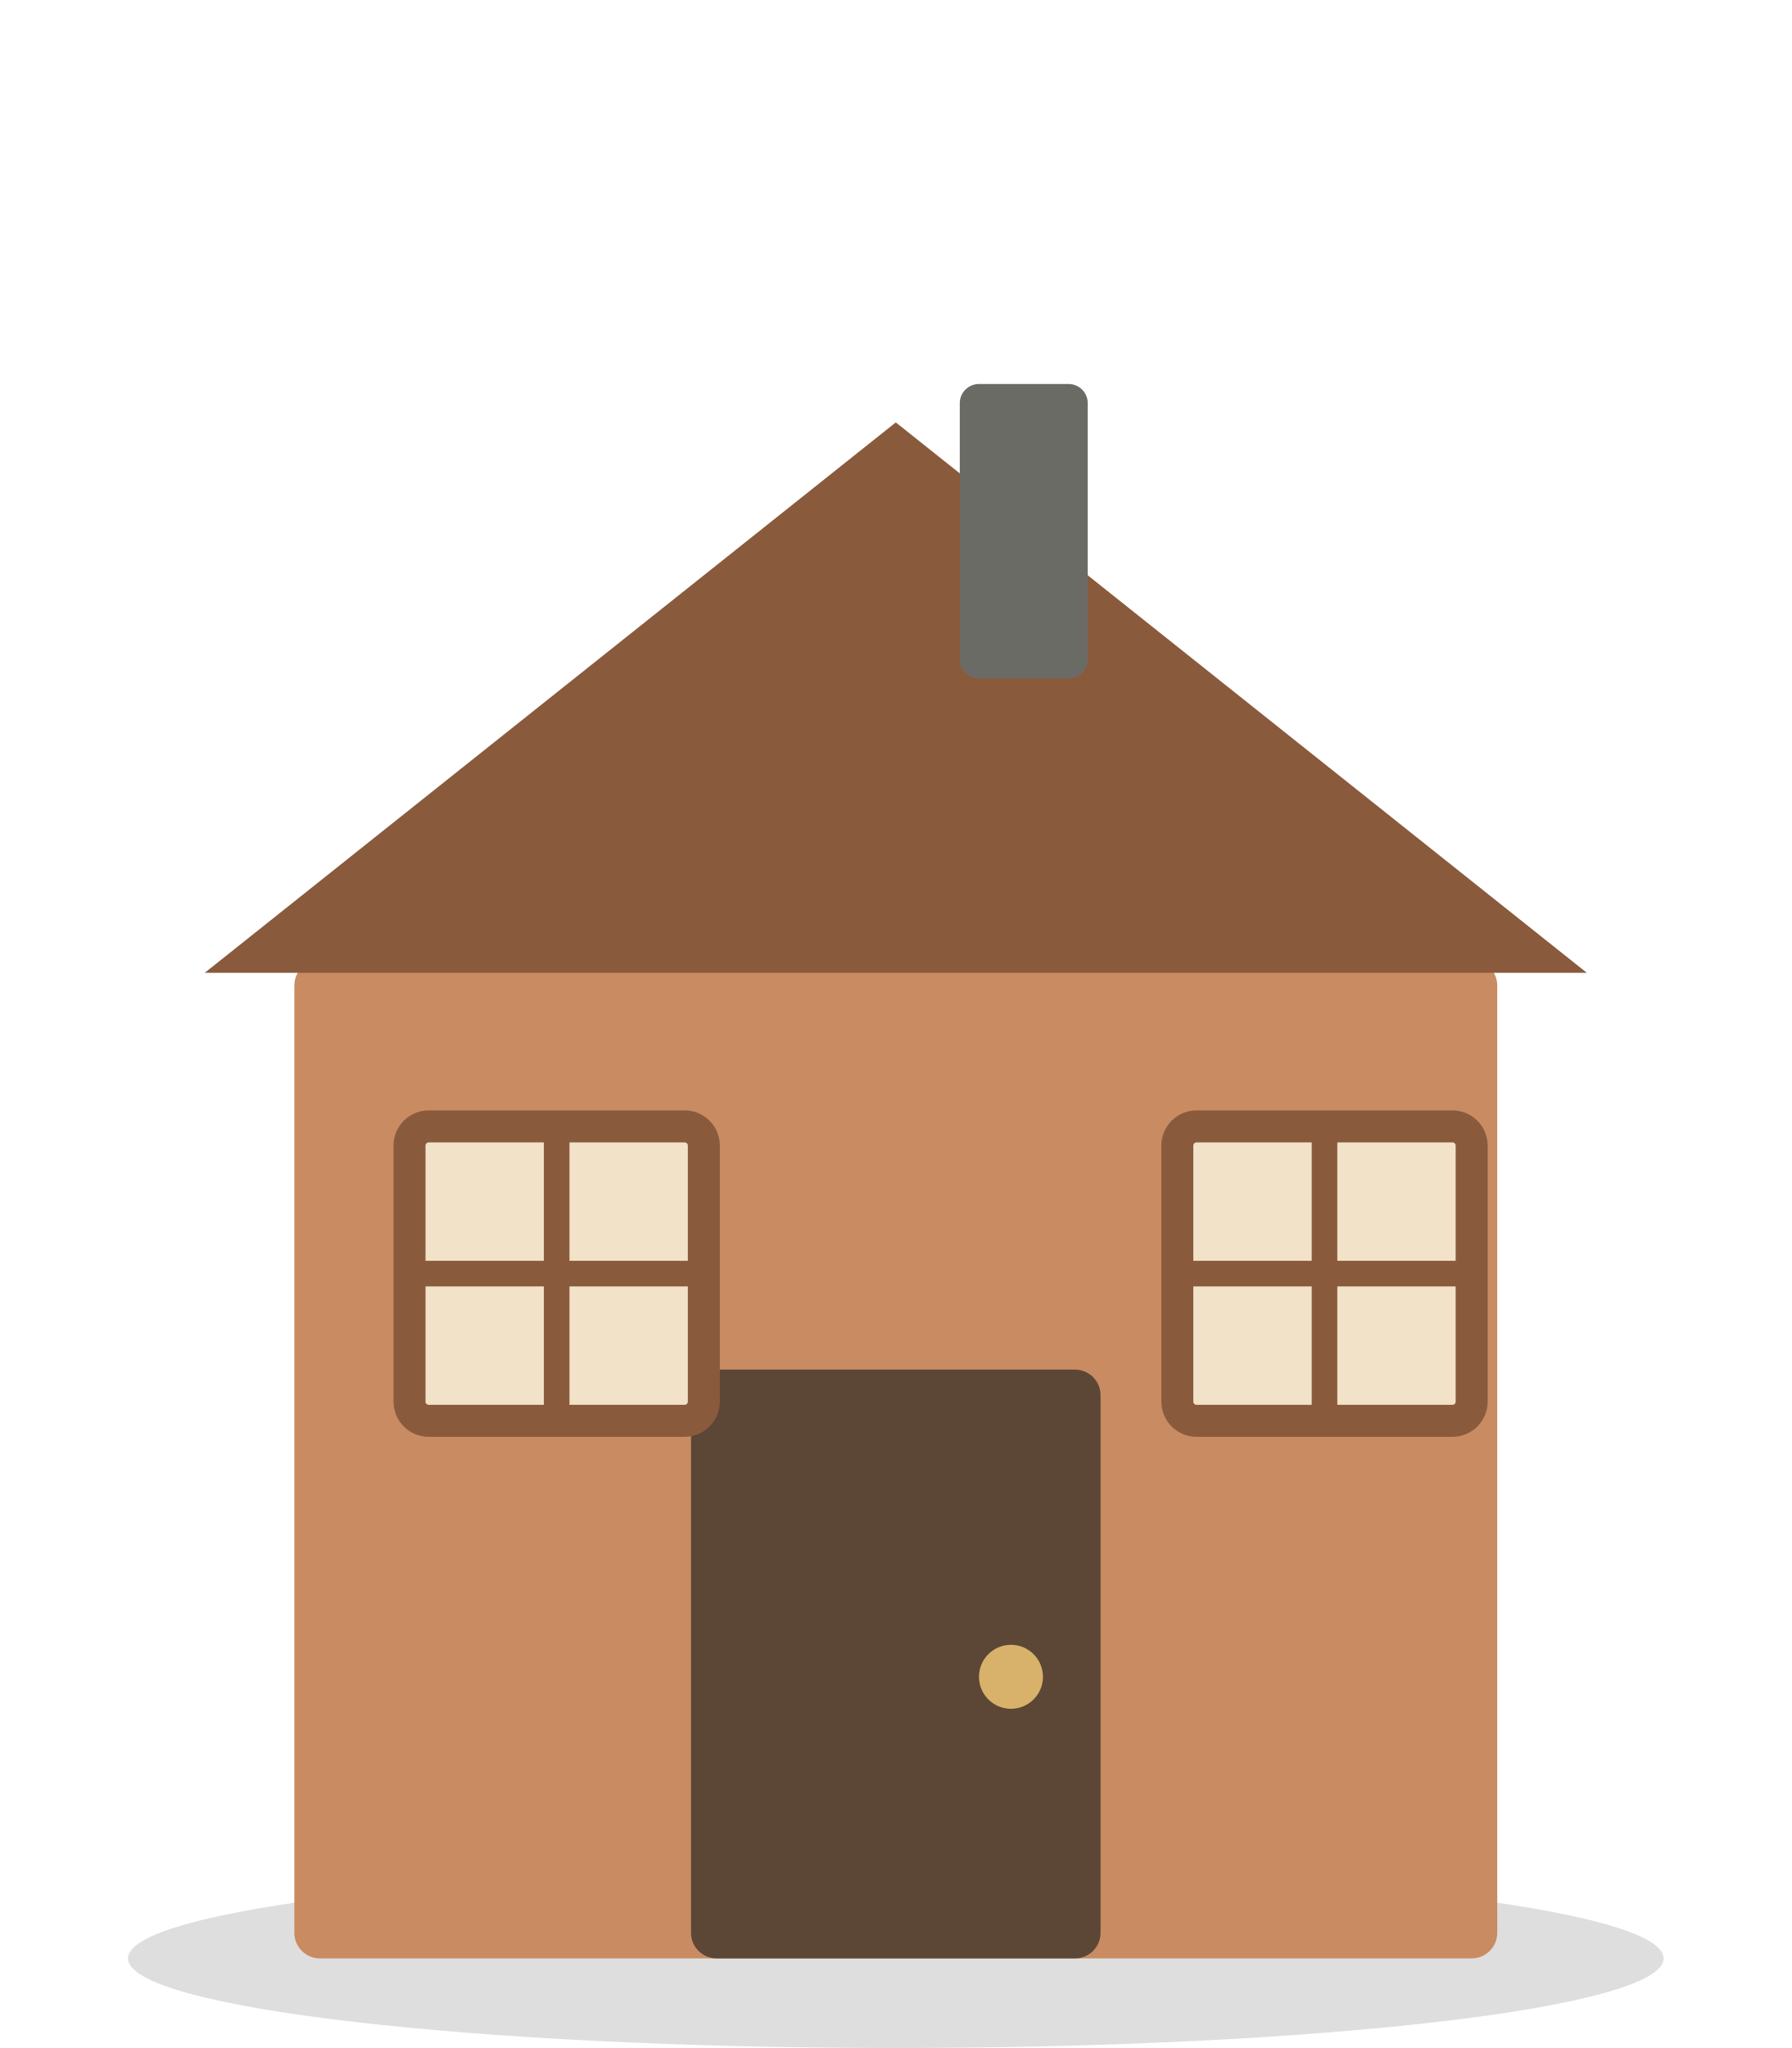
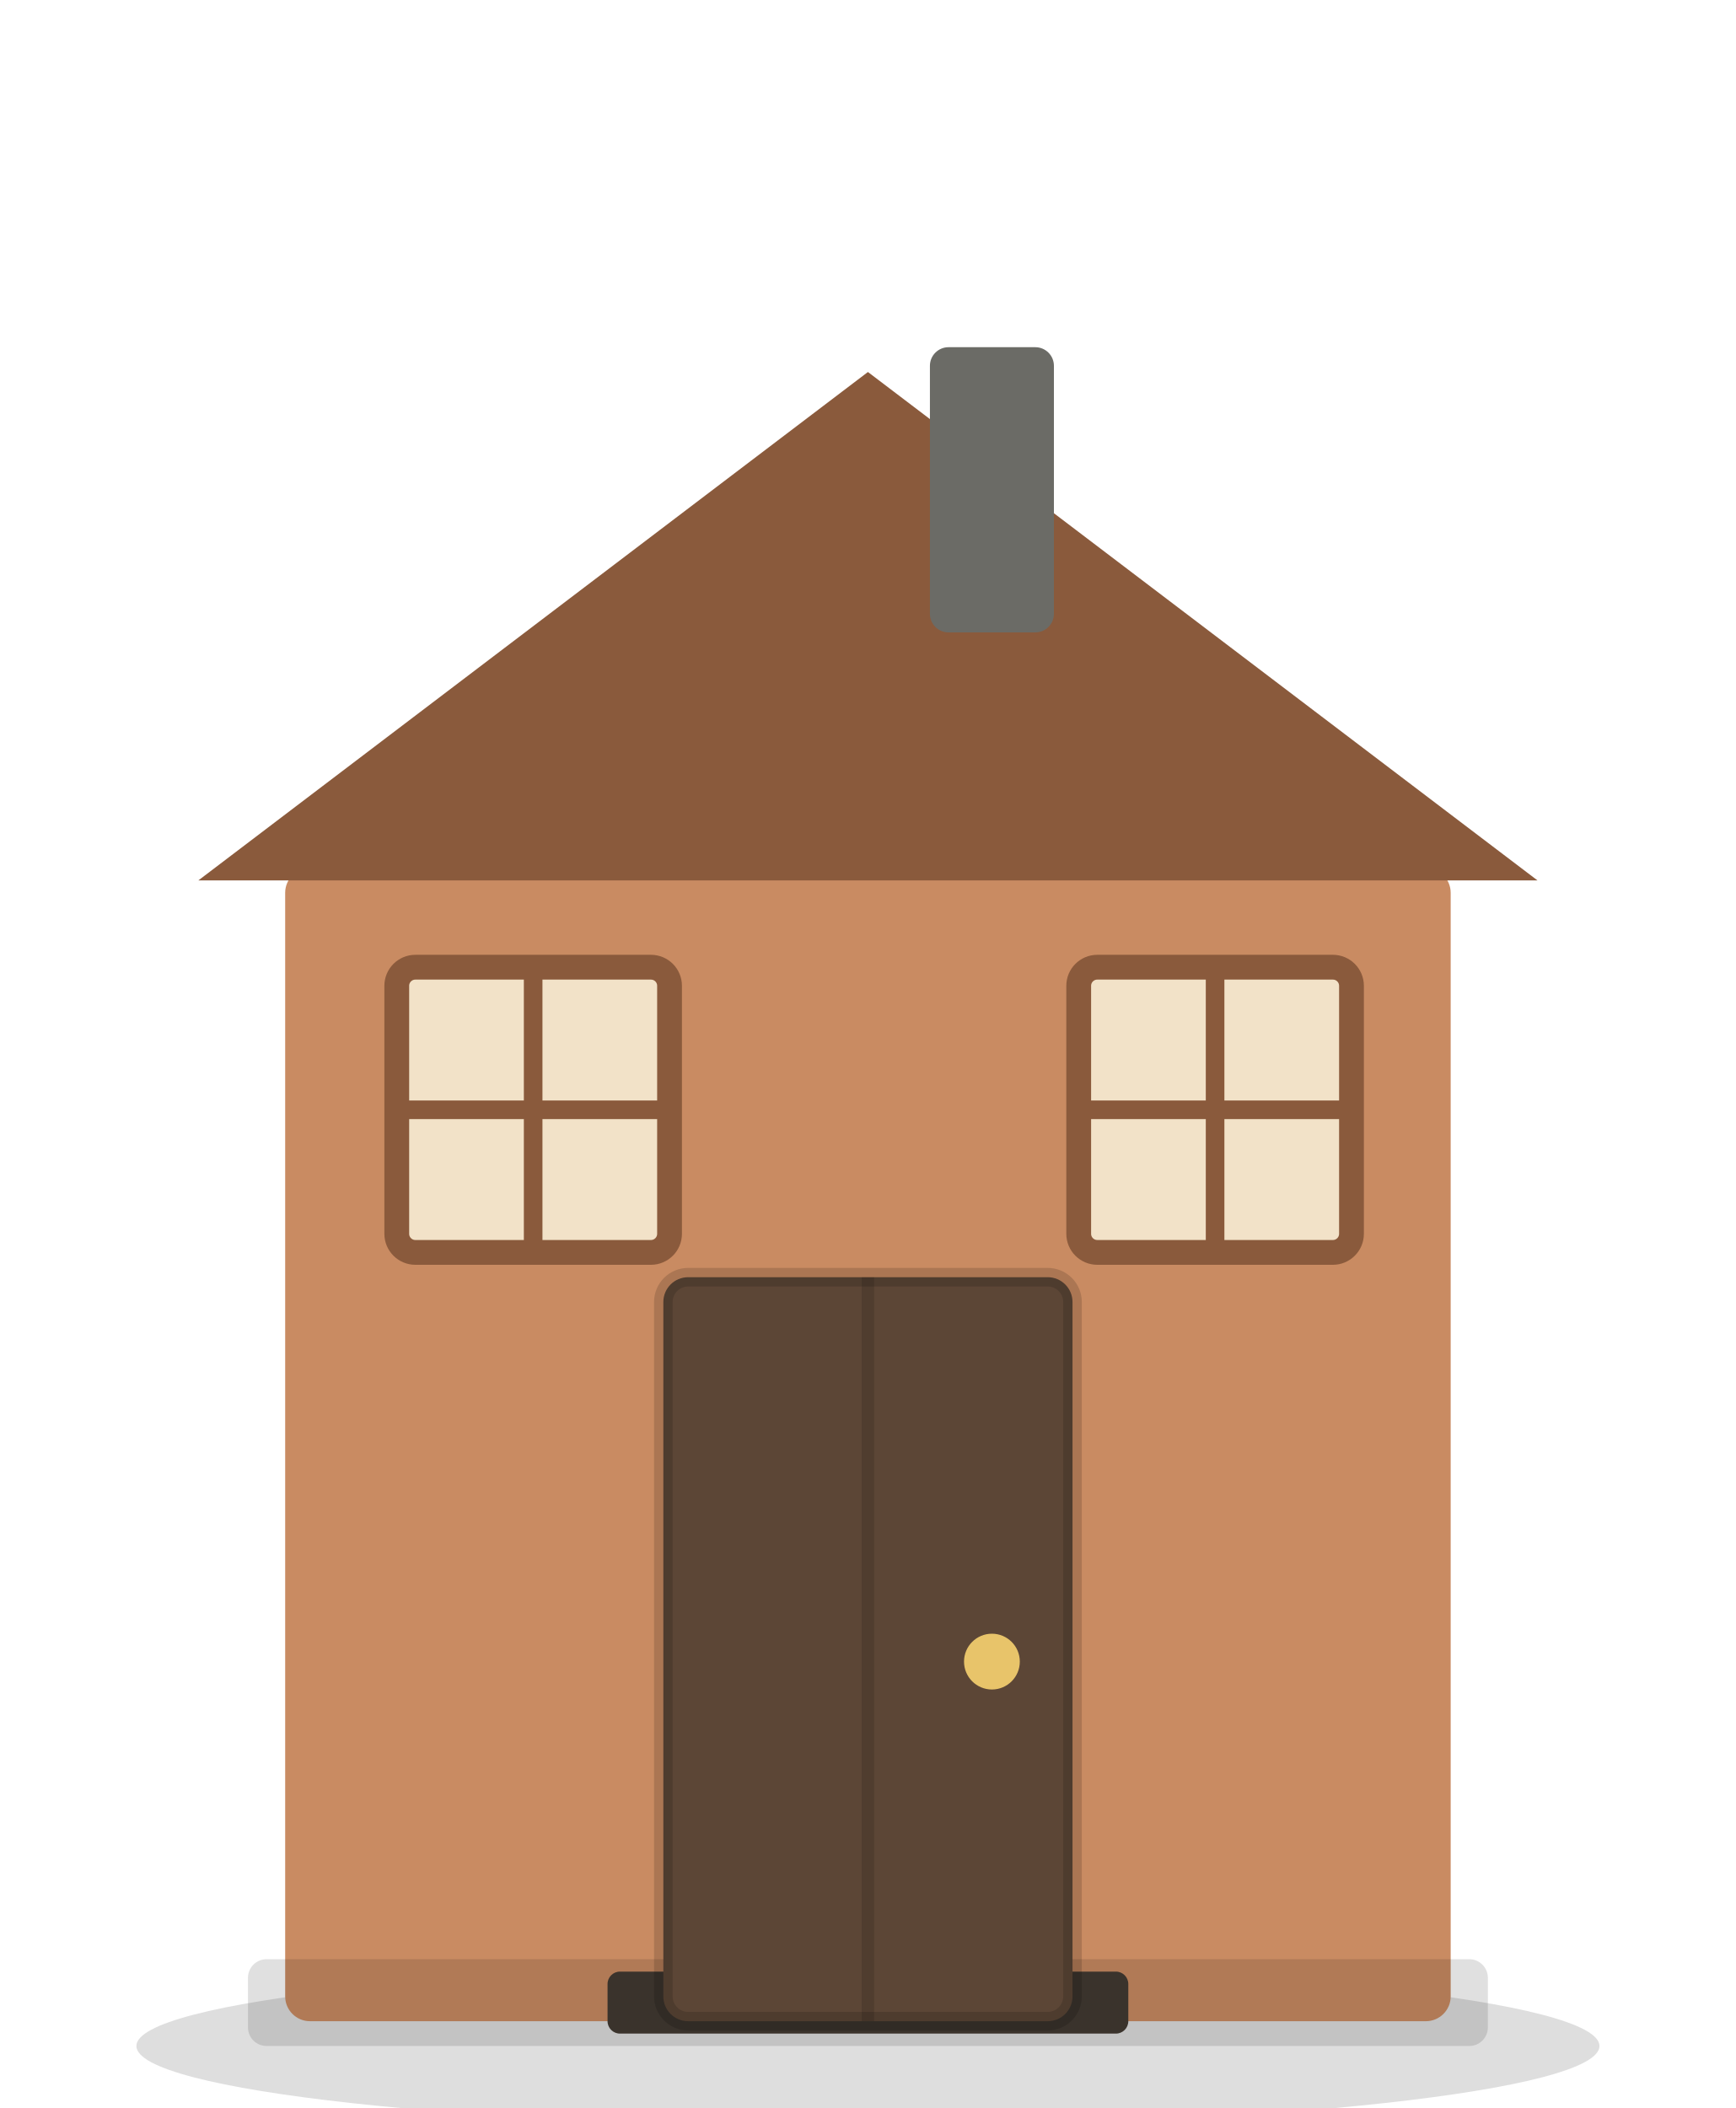
- <svg xmlns="http://www.w3.org/2000/svg" width="280" height="320" viewBox="0 0 280 320">
-   <ellipse cx="140" cy="306" rx="120" ry="14" fill="#000" opacity="0.13" />
-   <rect x="46" y="150" width="188" height="156" rx="4" fill="#c98b62" />
-   <path d="M32 152 L140 66 L248 152 Z" fill="#8a5a3c" />
-   <rect x="150" y="60" width="20" height="46" rx="3" fill="#6b6b66" />
-   <rect x="108" y="214" width="64" height="92" rx="4" fill="#5c4636" />
-   <circle cx="158" cy="262" r="5" fill="#d8b26a" />
-   <rect x="64" y="176" width="46" height="46" rx="3" fill="#f2e2c8" />
-   <rect x="64" y="176" width="46" height="46" rx="3" fill="none" stroke="#8a5a3c" stroke-width="5" />
-   <path d="M87 176 V222 M64 199 H110" stroke="#8a5a3c" stroke-width="4" />
-   <rect x="184" y="176" width="46" height="46" rx="3" fill="#f2e2c8" />
-   <rect x="184" y="176" width="46" height="46" rx="3" fill="none" stroke="#8a5a3c" stroke-width="5" />
-   <path d="M207 176 V222 M184 199 H230" stroke="#8a5a3c" stroke-width="4" />
+ <svg xmlns="http://www.w3.org/2000/svg" width="280" height="340" viewBox="0 0 280 340">
+   <ellipse cx="140" cy="330" rx="118" ry="13" fill="#000" opacity="0.13" />
+   <rect x="46" y="140" width="188" height="186" rx="4" fill="#c98b62" />
+   <path d="M32 142 L140 60 L248 142 Z" fill="#8a5a3c" />
+   <rect x="150" y="56" width="20" height="46" rx="3" fill="#6b6b66" />
+   <rect x="40" y="316" width="200" height="14" rx="3" fill="#0000001f" />
+   <rect x="64" y="156" width="44" height="46" rx="3" fill="#f2e2c8" />
+   <rect x="64" y="156" width="44" height="46" rx="3" fill="none" stroke="#8a5a3c" stroke-width="4" />
+   <path d="M86 156 V202 M64 179 H108" stroke="#8a5a3c" stroke-width="3" />
+   <rect x="174" y="156" width="44" height="46" rx="3" fill="#f2e2c8" />
+   <rect x="174" y="156" width="44" height="46" rx="3" fill="none" stroke="#8a5a3c" stroke-width="4" />
+   <path d="M196 156 V202 M174 179 H218" stroke="#8a5a3c" stroke-width="3" />
+   <rect x="98" y="318" width="84" height="10" rx="2" fill="#3a332c" />
+   <rect x="107" y="206" width="66" height="120" rx="4" fill="#5c4636" />
+   <rect x="107" y="206" width="66" height="120" rx="4" fill="none" stroke="#00000026" stroke-width="3" />
+   <line x1="140" y1="206" x2="140" y2="326" stroke="#00000022" stroke-width="2" />
+   <circle cx="160" cy="268" r="4.5" fill="#e8c46a" />
</svg>
